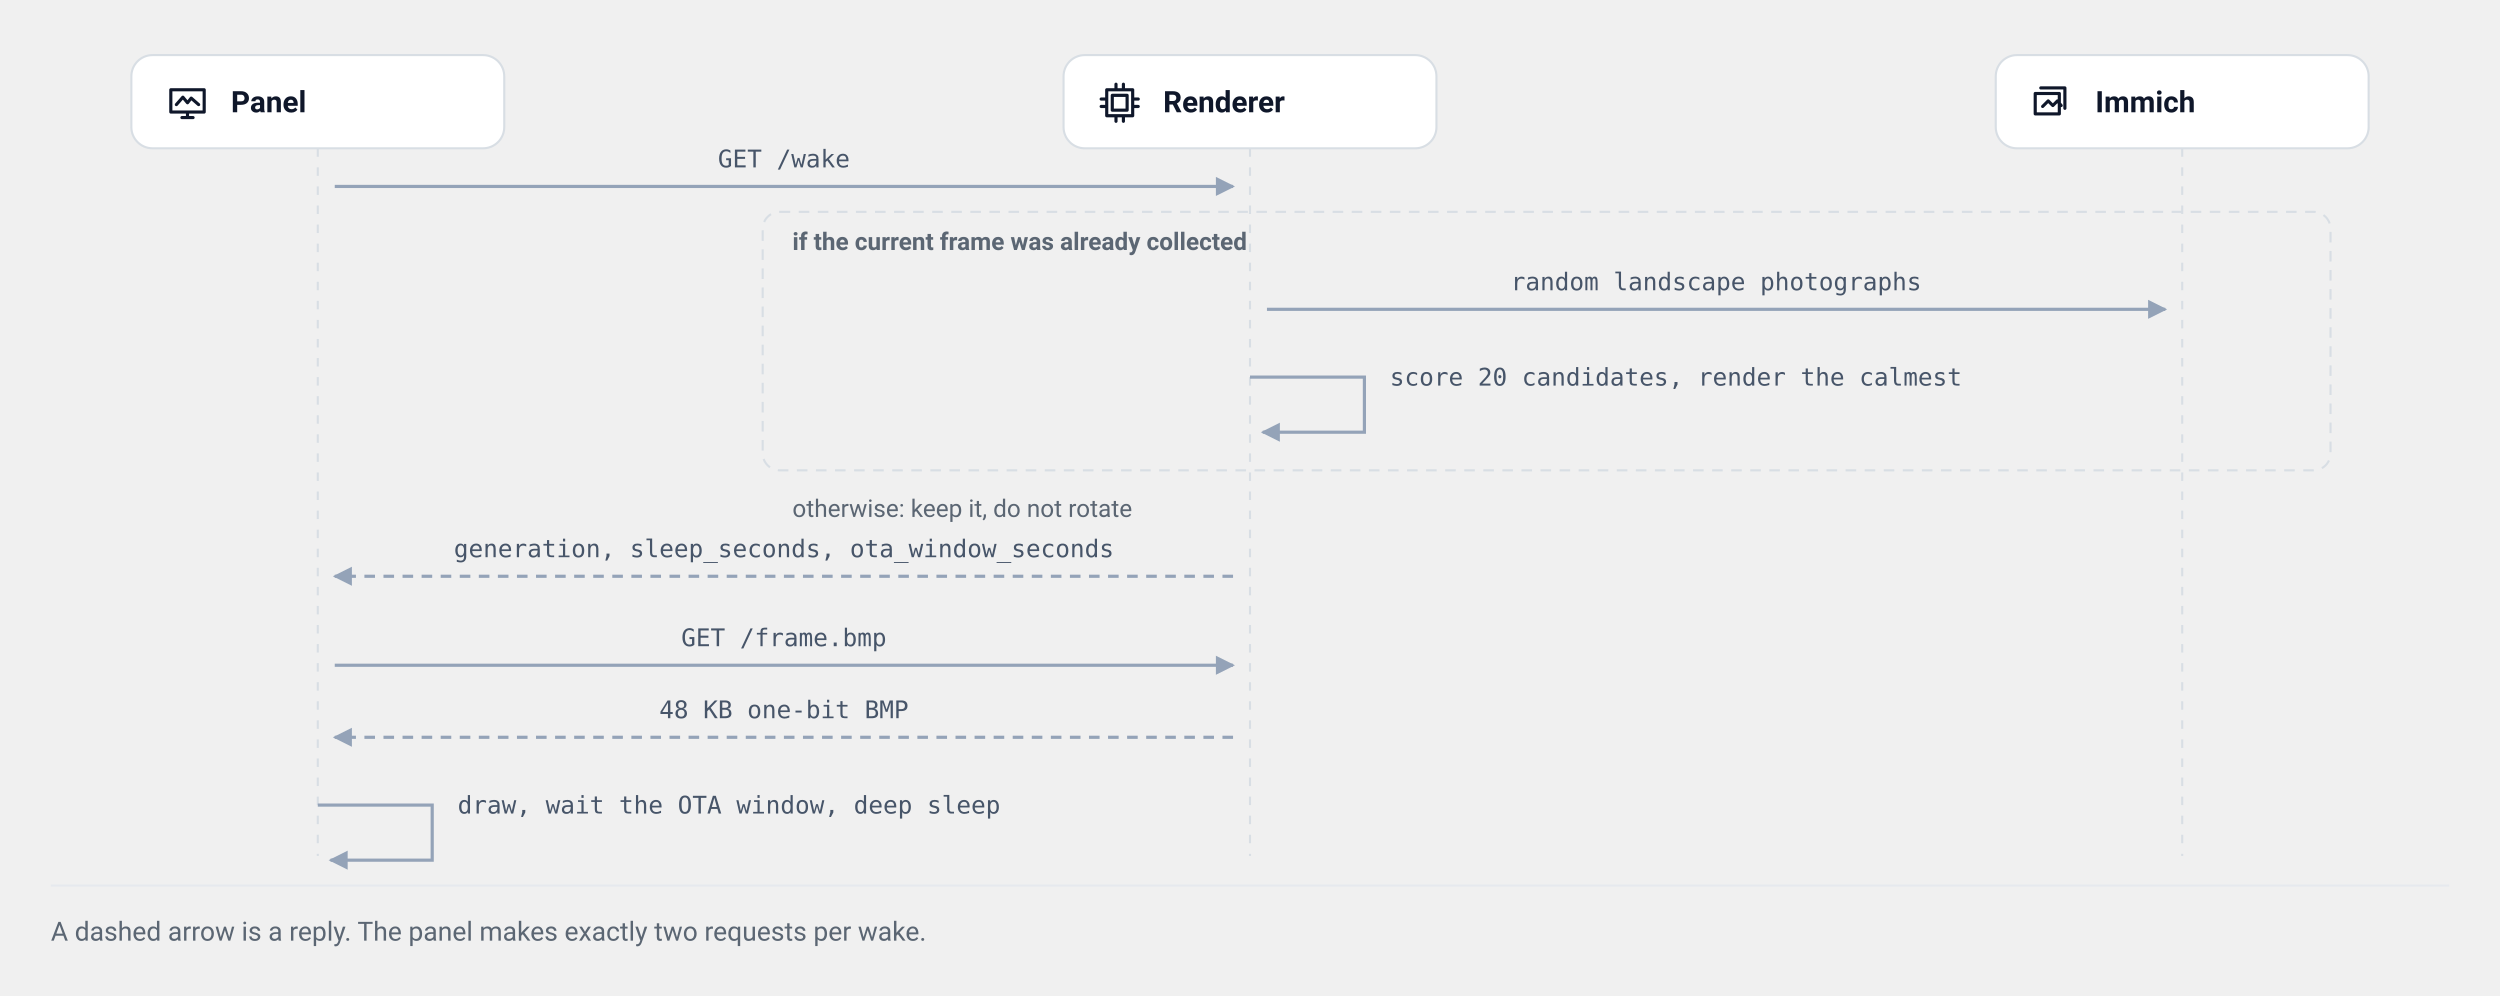
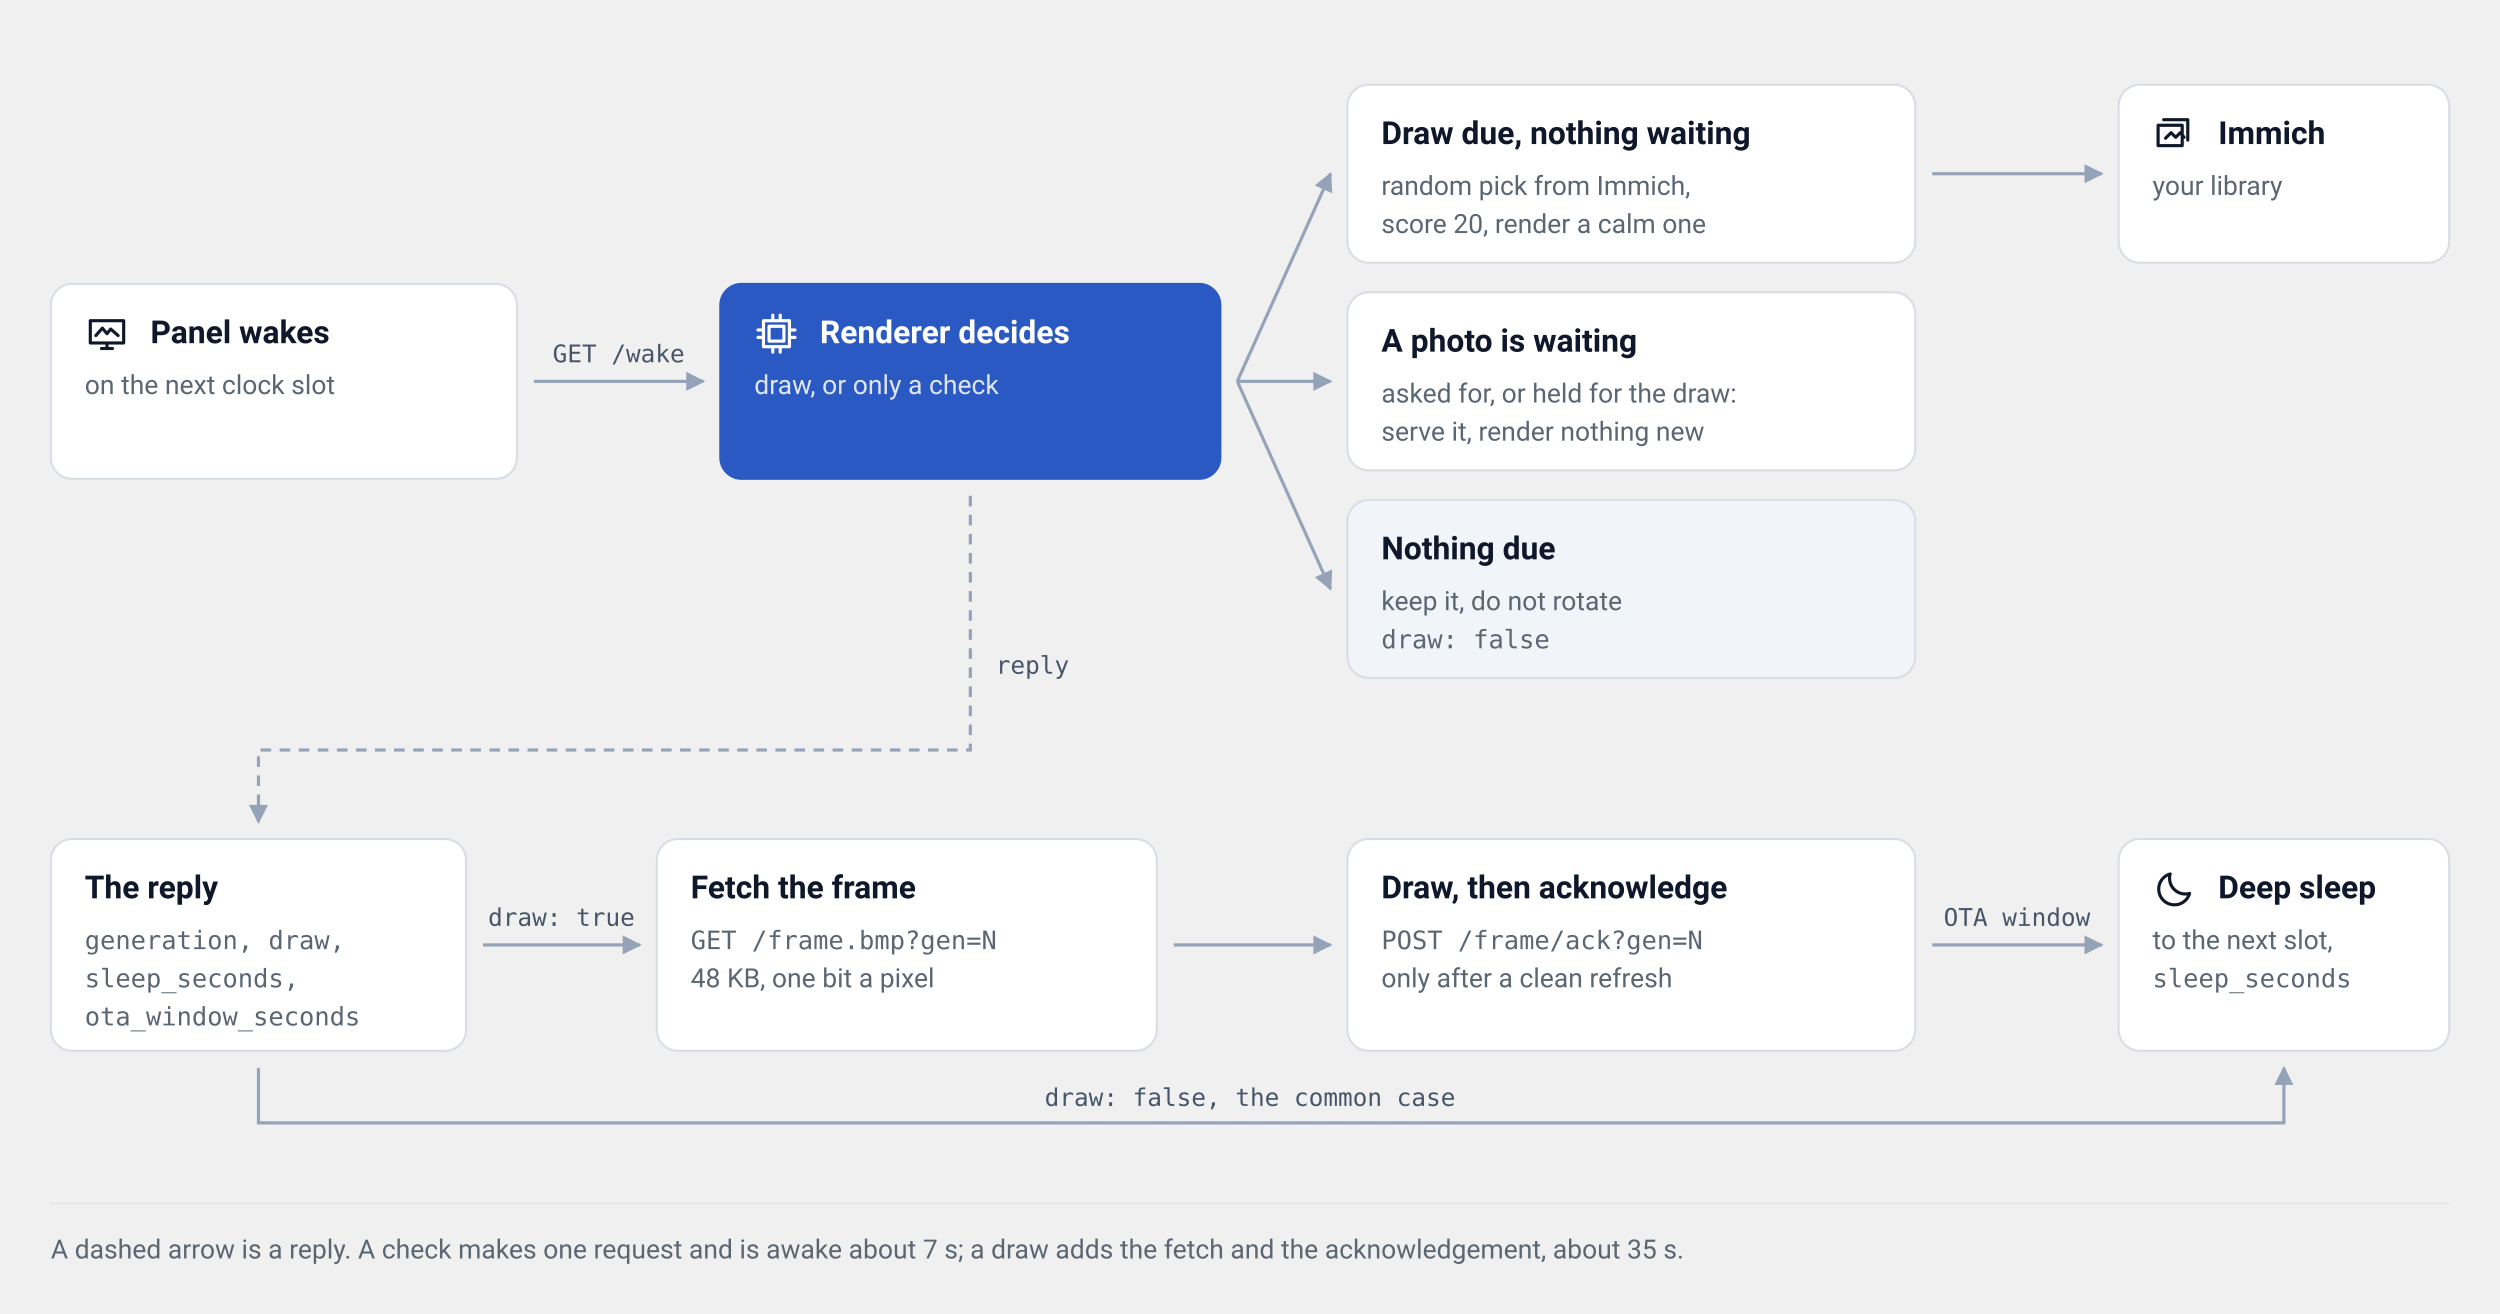
- <svg xmlns="http://www.w3.org/2000/svg" viewBox="0 0 1180 470" width="1180" height="470" role="img" aria-label="The panel calls /wake; the renderer either rotates to a new photograph or serves the one already rendered, replies with the sleep parameters, serves the frame, and the panel draws it and sleeps.">
+ <svg xmlns="http://www.w3.org/2000/svg" viewBox="0 0 1180 620" width="1180" height="620" role="img" aria-label="The panel wakes on a clock slot and calls /wake. The renderer renders a new photo if a draw is due, serves a photo that is already waiting, or keeps the current one. It replies with generation, draw, sleep_seconds and ota_window_seconds. On a draw the panel fetches the 48 KB one-bit BMP, draws it, acknowledges it, holds the OTA window and sleeps; on a check it sleeps straight away.">
  <defs>
    <marker id="a" viewBox="0 0 10 10" refX="9" refY="5" markerWidth="6" markerHeight="6" orient="auto-start-reverse">
      <path d="M0 0 10 5 0 10z" fill="#94a3b8" />
    </marker>
    <marker id="b" viewBox="0 0 10 10" refX="1" refY="5" markerWidth="6" markerHeight="6" orient="auto">
      <path d="M10 0 0 5 10 10z" fill="#94a3b8" />
    </marker>
  </defs>
-   <rect x="62.0" y="26" width="176" height="44" rx="10" fill="#ffffff" stroke="#d8dee4" stroke-width="1" />
-   <g transform="translate(78.0,38.0) scale(0.875)" fill="none" stroke="#0f172a" stroke-width="1.7" stroke-linecap="round" stroke-linejoin="round">
+   <rect x="24" y="134.0" width="220" height="92" rx="10" fill="#ffffff" stroke="#d8dee4" stroke-width="1" />
+   <g transform="translate(40.0,147.0) scale(0.875)" fill="none" stroke="#0f172a" stroke-width="1.7" stroke-linecap="round" stroke-linejoin="round">
    <path d="M3 5h18v12H3z M9 20h6 M12 17v3 M6 13l3.5-4 2.5 3 2-2.5L18 13" />
  </g>
-   <text x="109.0" y="53.0" font-family="system-ui,-apple-system,'Segoe UI',Roboto,Helvetica,Arial,sans-serif" font-size="14" fill="#0f172a" text-anchor="start" font-weight="600">Panel</text>
-   <line x1="150" y1="70" x2="150" y2="404" stroke="#d8dee4" stroke-width="1" stroke-dasharray="4 5" />
-   <rect x="502.0" y="26" width="176" height="44" rx="10" fill="#ffffff" stroke="#d8dee4" stroke-width="1" />
-   <g transform="translate(518.0,38.0) scale(0.875)" fill="none" stroke="#0f172a" stroke-width="1.7" stroke-linecap="round" stroke-linejoin="round">
+   <text x="71.0" y="162.0" font-family="system-ui,-apple-system,'Segoe UI',Roboto,Helvetica,Arial,sans-serif" font-size="15" fill="#0f172a" text-anchor="start" font-weight="600">Panel wakes</text>
+   <text x="40.0" y="186.0" font-family="system-ui,-apple-system,'Segoe UI',Roboto,Helvetica,Arial,sans-serif" font-size="12.5" fill="#5b6673" text-anchor="start">on the next clock slot</text>
+   <rect x="340" y="134.0" width="236" height="92" rx="10" fill="#2b59c3" stroke="#2b59c3" stroke-width="1" />
+   <g transform="translate(356.0,147.0) scale(0.875)" fill="none" stroke="#ffffff" stroke-width="1.7" stroke-linecap="round" stroke-linejoin="round">
    <path d="M8 8h8v8H8z M5 5h14v14H5z M10 2v3 M14 2v3 M10 19v3 M14 19v3 M2 10h3 M2 14h3 M19 10h3 M19 14h3" />
  </g>
-   <text x="549.0" y="53.0" font-family="system-ui,-apple-system,'Segoe UI',Roboto,Helvetica,Arial,sans-serif" font-size="14" fill="#0f172a" text-anchor="start" font-weight="600">Renderer</text>
-   <line x1="590" y1="70" x2="590" y2="404" stroke="#d8dee4" stroke-width="1" stroke-dasharray="4 5" />
-   <rect x="942.0" y="26" width="176" height="44" rx="10" fill="#ffffff" stroke="#d8dee4" stroke-width="1" />
-   <g transform="translate(958.0,38.0) scale(0.875)" fill="none" stroke="#0f172a" stroke-width="1.7" stroke-linecap="round" stroke-linejoin="round">
+   <text x="387.0" y="162.0" font-family="system-ui,-apple-system,'Segoe UI',Roboto,Helvetica,Arial,sans-serif" font-size="15" fill="#ffffff" text-anchor="start" font-weight="600">Renderer decides</text>
+   <text x="356.0" y="186.0" font-family="system-ui,-apple-system,'Segoe UI',Roboto,Helvetica,Arial,sans-serif" font-size="12.5" fill="#ffffff" text-anchor="start" opacity="0.85">draw, or only a check</text>
+   <polyline points="252,180.0 332,180.0" fill="none" stroke="#94a3b8" stroke-width="1.5" marker-end="url(#a)" />
+   <text x="292.0" y="171.0" font-family="ui-monospace,SFMono-Regular,'SF Mono',Menlo,Consolas,monospace" font-size="11.5" fill="#475569" text-anchor="middle">GET /wake</text>
+   <rect x="636" y="40" width="268" height="84" rx="10" fill="#ffffff" stroke="#d8dee4" stroke-width="1" />
+   <text x="652.0" y="68.0" font-family="system-ui,-apple-system,'Segoe UI',Roboto,Helvetica,Arial,sans-serif" font-size="15" fill="#0f172a" text-anchor="start" font-weight="600">Draw due, nothing waiting</text>
+   <text x="652.0" y="92.0" font-family="system-ui,-apple-system,'Segoe UI',Roboto,Helvetica,Arial,sans-serif" font-size="12.5" fill="#5b6673" text-anchor="start">random pick from Immich,</text>
+   <text x="652.0" y="110.0" font-family="system-ui,-apple-system,'Segoe UI',Roboto,Helvetica,Arial,sans-serif" font-size="12.5" fill="#5b6673" text-anchor="start">score 20, render a calm one</text>
+   <rect x="636" y="138" width="268" height="84" rx="10" fill="#ffffff" stroke="#d8dee4" stroke-width="1" />
+   <text x="652.0" y="166.0" font-family="system-ui,-apple-system,'Segoe UI',Roboto,Helvetica,Arial,sans-serif" font-size="15" fill="#0f172a" text-anchor="start" font-weight="600">A photo is waiting</text>
+   <text x="652.0" y="190.0" font-family="system-ui,-apple-system,'Segoe UI',Roboto,Helvetica,Arial,sans-serif" font-size="12.5" fill="#5b6673" text-anchor="start">asked for, or held for the draw:</text>
+   <text x="652.0" y="208.0" font-family="system-ui,-apple-system,'Segoe UI',Roboto,Helvetica,Arial,sans-serif" font-size="12.5" fill="#5b6673" text-anchor="start">serve it, render nothing new</text>
+   <rect x="636" y="236" width="268" height="84" rx="10" fill="#f1f4f9" stroke="#d8dee4" stroke-width="1" />
+   <text x="652.0" y="264.0" font-family="system-ui,-apple-system,'Segoe UI',Roboto,Helvetica,Arial,sans-serif" font-size="15" fill="#0f172a" text-anchor="start" font-weight="600">Nothing due</text>
+   <text x="652.0" y="288.0" font-family="system-ui,-apple-system,'Segoe UI',Roboto,Helvetica,Arial,sans-serif" font-size="12.5" fill="#5b6673" text-anchor="start">keep it, do not rotate</text>
+   <text x="652.0" y="306.0" font-family="ui-monospace,SFMono-Regular,'SF Mono',Menlo,Consolas,monospace" font-size="12" fill="#5b6673" text-anchor="start">draw: false</text>
+   <rect x="1000" y="40" width="156" height="84" rx="10" fill="#ffffff" stroke="#d8dee4" stroke-width="1" />
+   <g transform="translate(1016.0,53.0) scale(0.875)" fill="none" stroke="#0f172a" stroke-width="1.7" stroke-linecap="round" stroke-linejoin="round">
    <path d="M3 7h13v11H3z M6 4h13v11 M7 14l3-3 2.5 2.5L15 11l2 2.5" />
  </g>
-   <text x="989.0" y="53.0" font-family="system-ui,-apple-system,'Segoe UI',Roboto,Helvetica,Arial,sans-serif" font-size="14" fill="#0f172a" text-anchor="start" font-weight="600">Immich</text>
-   <line x1="1030" y1="70" x2="1030" y2="404" stroke="#d8dee4" stroke-width="1" stroke-dasharray="4 5" />
-   <rect x="360" y="100" width="740" height="122" rx="8" fill="none" stroke="#d8dee4" stroke-width="1" stroke-dasharray="5 4" />
-   <text x="374.0" y="118.0" font-family="system-ui,-apple-system,'Segoe UI',Roboto,Helvetica,Arial,sans-serif" font-size="11.5" fill="#5b6673" text-anchor="start" font-weight="600">if the current frame was already collected</text>
-   <polyline points="158,88 582,88" fill="none" stroke="#94a3b8" stroke-width="1.5" marker-end="url(#a)" />
-   <text x="370.0" y="79.0" font-family="ui-monospace,SFMono-Regular,'SF Mono',Menlo,Consolas,monospace" font-size="11.5" fill="#475569" text-anchor="middle">GET /wake</text>
-   <polyline points="598,146 1022,146" fill="none" stroke="#94a3b8" stroke-width="1.5" marker-end="url(#a)" />
-   <text x="810.0" y="137.0" font-family="ui-monospace,SFMono-Regular,'SF Mono',Menlo,Consolas,monospace" font-size="11.5" fill="#475569" text-anchor="middle">random landscape photographs</text>
-   <polyline points="590,178 644,178 644,204 596,204" fill="none" stroke="#94a3b8" stroke-width="1.5" marker-end="url(#a)" />
-   <text x="656.0" y="182.0" font-family="ui-monospace,SFMono-Regular,'SF Mono',Menlo,Consolas,monospace" font-size="11.5" fill="#475569" text-anchor="start">score 20 candidates, render the calmest</text>
-   <text x="374.0" y="244.0" font-family="system-ui,-apple-system,'Segoe UI',Roboto,Helvetica,Arial,sans-serif" font-size="11.5" fill="#5b6673" text-anchor="start">otherwise: keep it, do not rotate</text>
-   <polyline points="582,272 158,272" fill="none" stroke="#94a3b8" stroke-width="1.5" stroke-dasharray="5 4" marker-end="url(#a)" />
-   <text x="370.0" y="263.0" font-family="ui-monospace,SFMono-Regular,'SF Mono',Menlo,Consolas,monospace" font-size="11.5" fill="#475569" text-anchor="middle">generation, sleep_seconds, ota_window_seconds</text>
-   <polyline points="158,314 582,314" fill="none" stroke="#94a3b8" stroke-width="1.5" marker-end="url(#a)" />
-   <text x="370.0" y="305.0" font-family="ui-monospace,SFMono-Regular,'SF Mono',Menlo,Consolas,monospace" font-size="11.5" fill="#475569" text-anchor="middle">GET /frame.bmp</text>
-   <polyline points="582,348 158,348" fill="none" stroke="#94a3b8" stroke-width="1.5" stroke-dasharray="5 4" marker-end="url(#a)" />
-   <text x="370.0" y="339.0" font-family="ui-monospace,SFMono-Regular,'SF Mono',Menlo,Consolas,monospace" font-size="11.5" fill="#475569" text-anchor="middle">48 KB one-bit BMP</text>
-   <polyline points="150,380 204,380 204,406 156,406" fill="none" stroke="#94a3b8" stroke-width="1.5" marker-end="url(#a)" />
-   <text x="216.0" y="384.0" font-family="ui-monospace,SFMono-Regular,'SF Mono',Menlo,Consolas,monospace" font-size="11.5" fill="#475569" text-anchor="start">draw, wait the OTA window, deep sleep</text>
-   <line x1="24" y1="418" x2="1156" y2="418" stroke="#e6e9ee" stroke-width="1" />
-   <text x="24.0" y="444.0" font-family="system-ui,-apple-system,'Segoe UI',Roboto,Helvetica,Arial,sans-serif" font-size="12.5" fill="#5b6673" text-anchor="start">A dashed arrow is a reply. The panel makes exactly two requests per wake.</text>
+   <text x="1047.0" y="68.0" font-family="system-ui,-apple-system,'Segoe UI',Roboto,Helvetica,Arial,sans-serif" font-size="15" fill="#0f172a" text-anchor="start" font-weight="600">Immich</text>
+   <text x="1016.0" y="92.0" font-family="system-ui,-apple-system,'Segoe UI',Roboto,Helvetica,Arial,sans-serif" font-size="12.5" fill="#5b6673" text-anchor="start">your library</text>
+   <polyline points="912,82.0 992,82.0" fill="none" stroke="#94a3b8" stroke-width="1.5" marker-end="url(#a)" />
+   <polyline points="584,180.0 628,82.0" fill="none" stroke="#94a3b8" stroke-width="1.5" marker-end="url(#a)" />
+   <polyline points="584,180.0 628,180.0" fill="none" stroke="#94a3b8" stroke-width="1.5" marker-end="url(#a)" />
+   <polyline points="584,180.0 628,278.0" fill="none" stroke="#94a3b8" stroke-width="1.5" marker-end="url(#a)" />
+   <rect x="24" y="396" width="196" height="100" rx="10" fill="#ffffff" stroke="#d8dee4" stroke-width="1" />
+   <text x="40.0" y="424.0" font-family="system-ui,-apple-system,'Segoe UI',Roboto,Helvetica,Arial,sans-serif" font-size="15" fill="#0f172a" text-anchor="start" font-weight="600">The reply</text>
+   <text x="40.0" y="448.0" font-family="ui-monospace,SFMono-Regular,'SF Mono',Menlo,Consolas,monospace" font-size="12" fill="#5b6673" text-anchor="start">generation, draw,</text>
+   <text x="40.0" y="466.0" font-family="ui-monospace,SFMono-Regular,'SF Mono',Menlo,Consolas,monospace" font-size="12" fill="#5b6673" text-anchor="start">sleep_seconds,</text>
+   <text x="40.0" y="484.0" font-family="ui-monospace,SFMono-Regular,'SF Mono',Menlo,Consolas,monospace" font-size="12" fill="#5b6673" text-anchor="start">ota_window_seconds</text>
+   <rect x="310" y="396" width="236" height="100" rx="10" fill="#ffffff" stroke="#d8dee4" stroke-width="1" />
+   <text x="326.0" y="424.0" font-family="system-ui,-apple-system,'Segoe UI',Roboto,Helvetica,Arial,sans-serif" font-size="15" fill="#0f172a" text-anchor="start" font-weight="600">Fetch the frame</text>
+   <text x="326.0" y="448.0" font-family="ui-monospace,SFMono-Regular,'SF Mono',Menlo,Consolas,monospace" font-size="12" fill="#5b6673" text-anchor="start">GET /frame.bmp?gen=N</text>
+   <text x="326.0" y="466.0" font-family="system-ui,-apple-system,'Segoe UI',Roboto,Helvetica,Arial,sans-serif" font-size="12.5" fill="#5b6673" text-anchor="start">48 KB, one bit a pixel</text>
+   <rect x="636" y="396" width="268" height="100" rx="10" fill="#ffffff" stroke="#d8dee4" stroke-width="1" />
+   <text x="652.0" y="424.0" font-family="system-ui,-apple-system,'Segoe UI',Roboto,Helvetica,Arial,sans-serif" font-size="15" fill="#0f172a" text-anchor="start" font-weight="600">Draw, then acknowledge</text>
+   <text x="652.0" y="448.0" font-family="ui-monospace,SFMono-Regular,'SF Mono',Menlo,Consolas,monospace" font-size="12" fill="#5b6673" text-anchor="start">POST /frame/ack?gen=N</text>
+   <text x="652.0" y="466.0" font-family="system-ui,-apple-system,'Segoe UI',Roboto,Helvetica,Arial,sans-serif" font-size="12.5" fill="#5b6673" text-anchor="start">only after a clean refresh</text>
+   <rect x="1000" y="396" width="156" height="100" rx="10" fill="#ffffff" stroke="#d8dee4" stroke-width="1" />
+   <g transform="translate(1016.0,409.0) scale(0.875)" fill="none" stroke="#0f172a" stroke-width="1.7" stroke-linecap="round" stroke-linejoin="round">
+     <path d="M20 14.5A8.5 8.5 0 0 1 9.5 4 8.5 8.5 0 1 0 20 14.5z" />
+   </g>
+   <text x="1047.0" y="424.0" font-family="system-ui,-apple-system,'Segoe UI',Roboto,Helvetica,Arial,sans-serif" font-size="15" fill="#0f172a" text-anchor="start" font-weight="600">Deep sleep</text>
+   <text x="1016.0" y="448.0" font-family="system-ui,-apple-system,'Segoe UI',Roboto,Helvetica,Arial,sans-serif" font-size="12.5" fill="#5b6673" text-anchor="start">to the next slot,</text>
+   <text x="1016.0" y="466.0" font-family="ui-monospace,SFMono-Regular,'SF Mono',Menlo,Consolas,monospace" font-size="12" fill="#5b6673" text-anchor="start">sleep_seconds</text>
+   <polyline points="458.0,234.0 458.0,354 122.0,354 122.0,388" fill="none" stroke="#94a3b8" stroke-width="1.5" stroke-dasharray="5 4" marker-end="url(#a)" />
+   <text x="470.0" y="318.0" font-family="ui-monospace,SFMono-Regular,'SF Mono',Menlo,Consolas,monospace" font-size="11.5" fill="#475569" text-anchor="start">reply</text>
+   <polyline points="228,446.0 302,446.0" fill="none" stroke="#94a3b8" stroke-width="1.5" marker-end="url(#a)" />
+   <text x="265.0" y="437.0" font-family="ui-monospace,SFMono-Regular,'SF Mono',Menlo,Consolas,monospace" font-size="11.5" fill="#475569" text-anchor="middle">draw: true</text>
+   <polyline points="554,446.0 628,446.0" fill="none" stroke="#94a3b8" stroke-width="1.5" marker-end="url(#a)" />
+   <polyline points="912,446.0 992,446.0" fill="none" stroke="#94a3b8" stroke-width="1.5" marker-end="url(#a)" />
+   <text x="952.0" y="437.0" font-family="ui-monospace,SFMono-Regular,'SF Mono',Menlo,Consolas,monospace" font-size="11.5" fill="#475569" text-anchor="middle">OTA window</text>
+   <polyline points="122.0,504 122.0,530 1078.0,530 1078.0,504" fill="none" stroke="#94a3b8" stroke-width="1.5" marker-end="url(#a)" />
+   <text x="590.0" y="522.0" font-family="ui-monospace,SFMono-Regular,'SF Mono',Menlo,Consolas,monospace" font-size="11.5" fill="#475569" text-anchor="middle">draw: false, the common case</text>
+   <line x1="24" y1="568" x2="1156" y2="568" stroke="#e6e9ee" stroke-width="1" />
+   <text x="24.0" y="594.0" font-family="system-ui,-apple-system,'Segoe UI',Roboto,Helvetica,Arial,sans-serif" font-size="12.5" fill="#5b6673" text-anchor="start">A dashed arrow is a reply. A check makes one request and is awake about 7 s; a draw adds the fetch and the acknowledgement, about 35 s.</text>
</svg>
